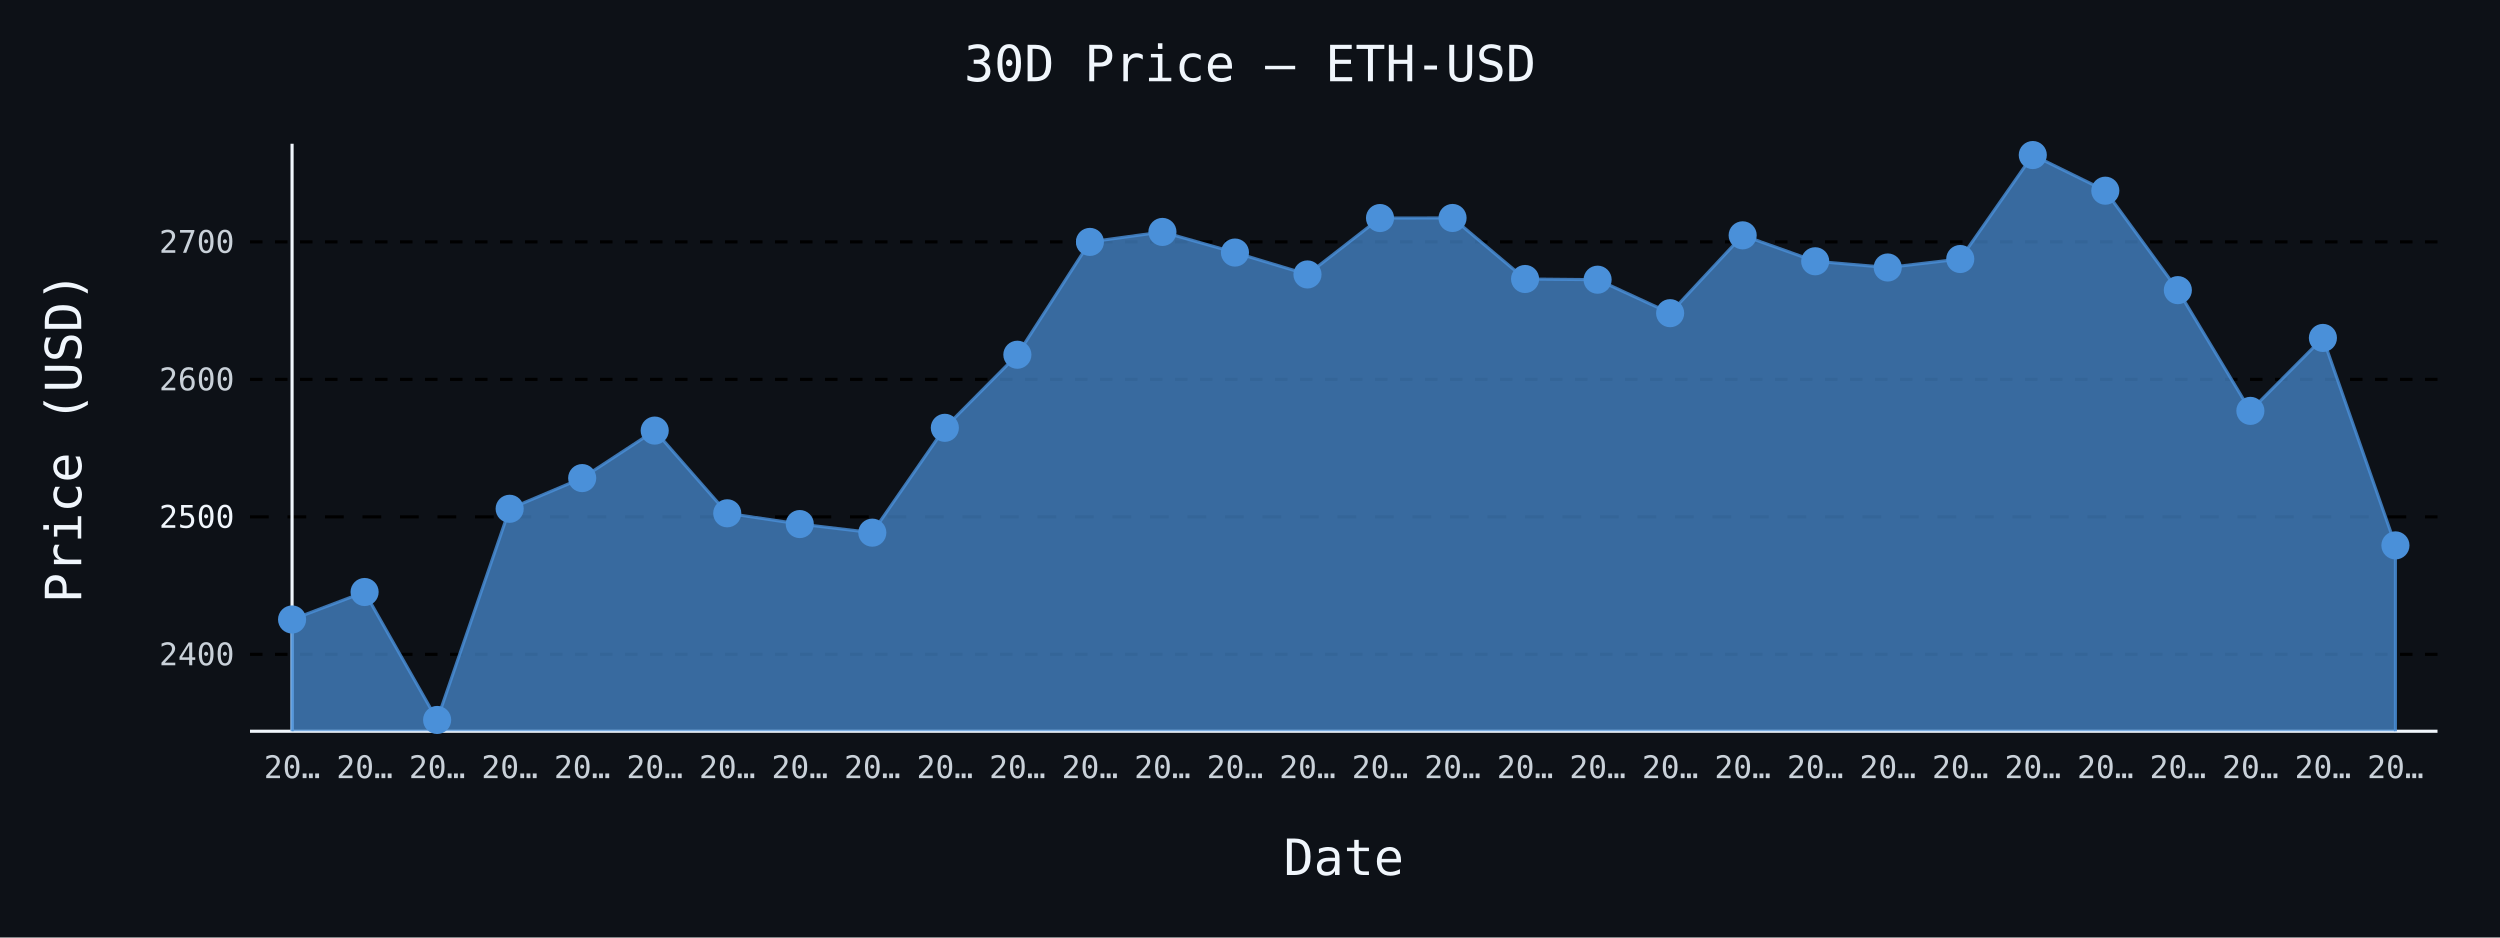
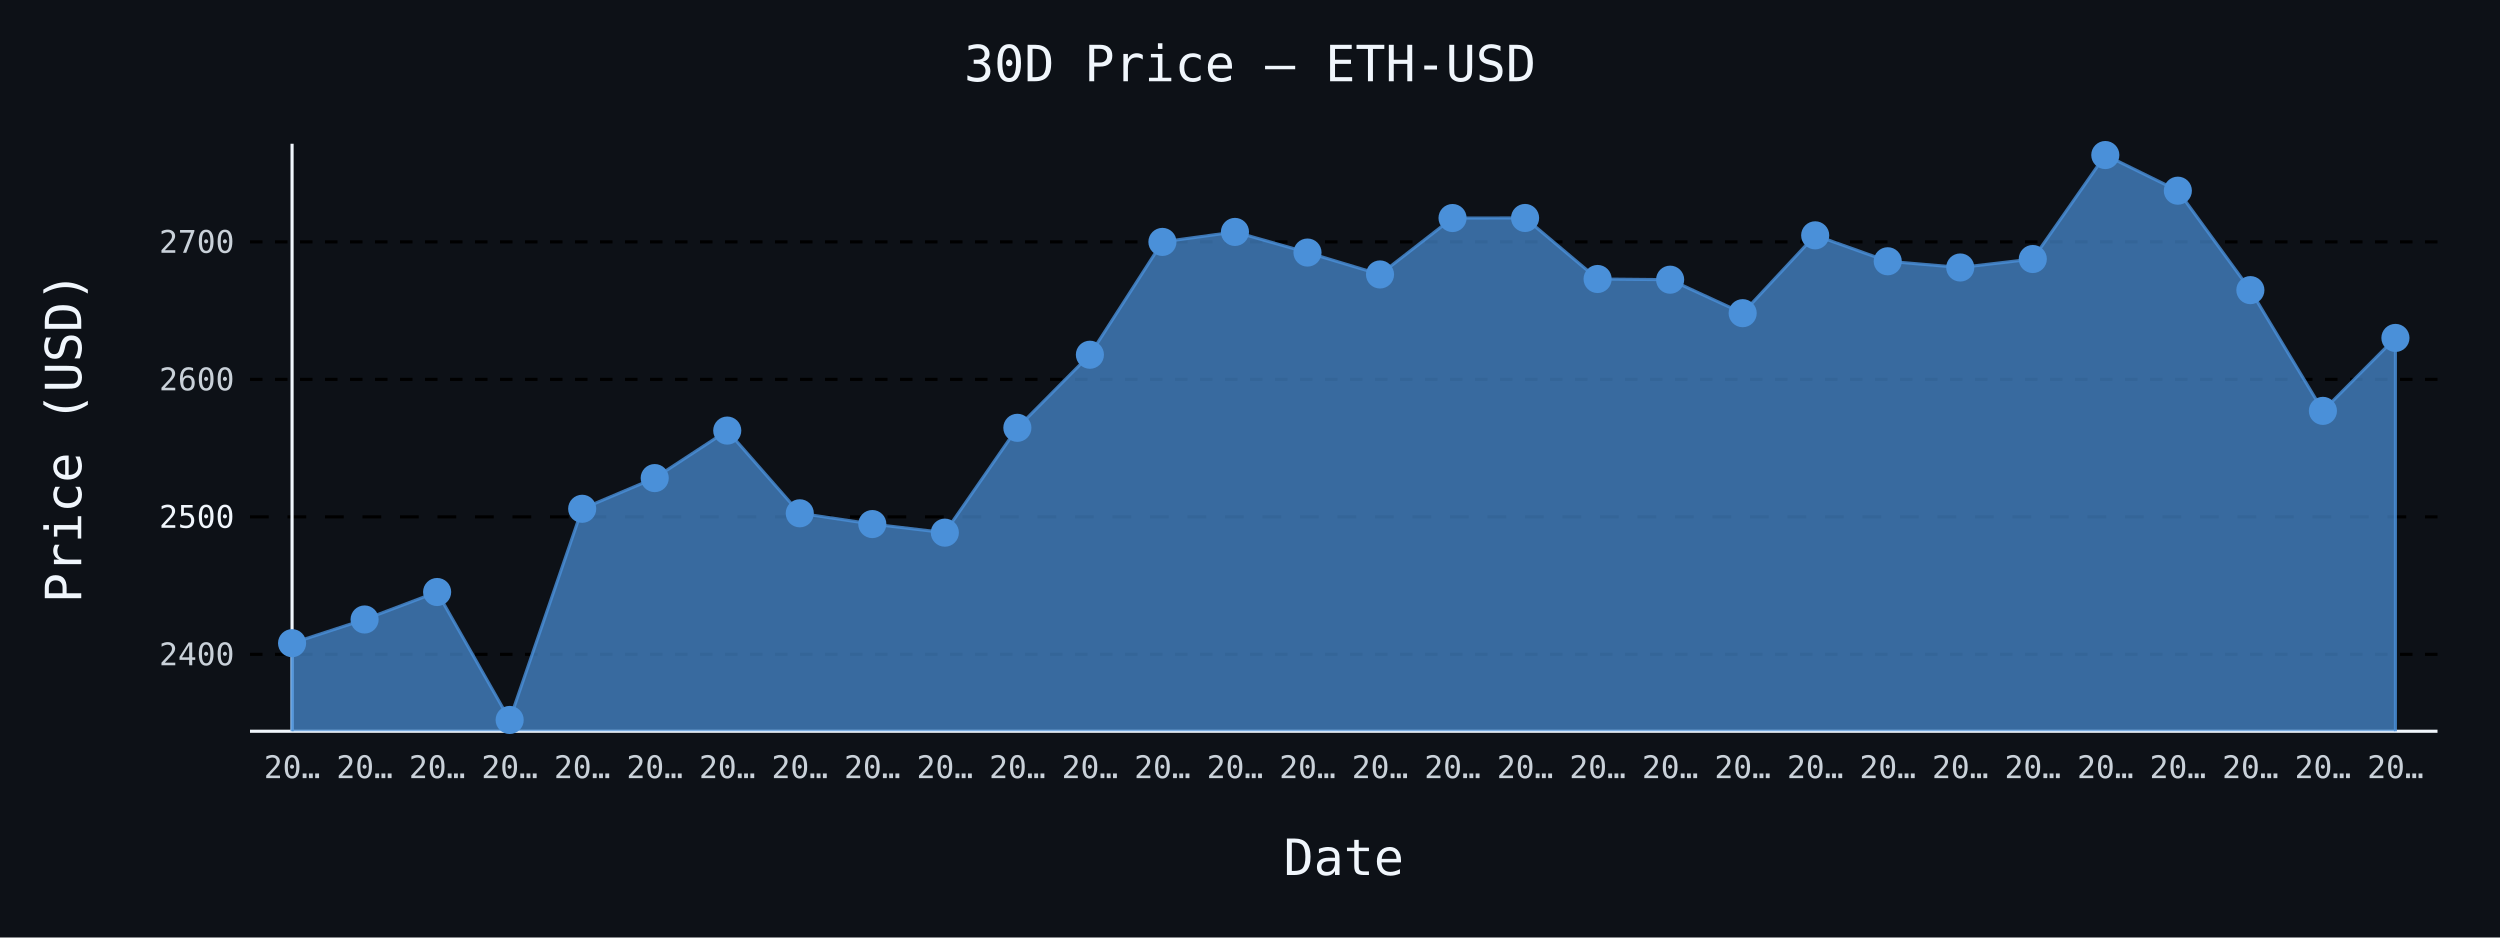
- <svg xmlns="http://www.w3.org/2000/svg" id="chart-c5928a17-db63-49bb-9825-9b3601df876f" class="pygal-chart" viewBox="0 0 800 300">
+ <svg xmlns="http://www.w3.org/2000/svg" id="chart-a71616cb-7002-4b19-ab69-4c73d9baccff" class="pygal-chart" viewBox="0 0 800 300">
  <defs>
-     <style type="text/css">#chart-c5928a17-db63-49bb-9825-9b3601df876f{-webkit-user-select:none;-webkit-font-smoothing:antialiased;font-family:monospace}#chart-c5928a17-db63-49bb-9825-9b3601df876f .title{font-family:monospace;font-size:16px}#chart-c5928a17-db63-49bb-9825-9b3601df876f .legends .legend text{font-family:monospace;font-size:14px}#chart-c5928a17-db63-49bb-9825-9b3601df876f .axis text{font-family:monospace;font-size:10px}#chart-c5928a17-db63-49bb-9825-9b3601df876f .axis text.major{font-family:monospace;font-size:10px}#chart-c5928a17-db63-49bb-9825-9b3601df876f .text-overlay text.value{font-family:monospace;font-size:16px}#chart-c5928a17-db63-49bb-9825-9b3601df876f .text-overlay text.label{font-family:monospace;font-size:10px}#chart-c5928a17-db63-49bb-9825-9b3601df876f .tooltip{font-family:monospace;font-size:14px}#chart-c5928a17-db63-49bb-9825-9b3601df876f text.no_data{font-family:monospace;font-size:64px}
- #chart-c5928a17-db63-49bb-9825-9b3601df876f{background-color:#0d1117}#chart-c5928a17-db63-49bb-9825-9b3601df876f path,#chart-c5928a17-db63-49bb-9825-9b3601df876f line,#chart-c5928a17-db63-49bb-9825-9b3601df876f rect,#chart-c5928a17-db63-49bb-9825-9b3601df876f circle{-webkit-transition:150ms;-moz-transition:150ms;transition:150ms}#chart-c5928a17-db63-49bb-9825-9b3601df876f .graph &gt; .background{fill:#0d1117}#chart-c5928a17-db63-49bb-9825-9b3601df876f .plot &gt; .background{fill:#0d1117}#chart-c5928a17-db63-49bb-9825-9b3601df876f .graph{fill:#c9d1d9}#chart-c5928a17-db63-49bb-9825-9b3601df876f text.no_data{fill:#f0f6fc}#chart-c5928a17-db63-49bb-9825-9b3601df876f .title{fill:#f0f6fc}#chart-c5928a17-db63-49bb-9825-9b3601df876f .legends .legend text{fill:#c9d1d9}#chart-c5928a17-db63-49bb-9825-9b3601df876f .legends .legend:hover text{fill:#f0f6fc}#chart-c5928a17-db63-49bb-9825-9b3601df876f .axis .line{stroke:#f0f6fc}#chart-c5928a17-db63-49bb-9825-9b3601df876f .axis .guide.line{stroke:#8b949e}#chart-c5928a17-db63-49bb-9825-9b3601df876f .axis .major.line{stroke:#c9d1d9}#chart-c5928a17-db63-49bb-9825-9b3601df876f .axis text.major{fill:#f0f6fc}#chart-c5928a17-db63-49bb-9825-9b3601df876f .axis.y .guides:hover .guide.line,#chart-c5928a17-db63-49bb-9825-9b3601df876f .line-graph .axis.x .guides:hover .guide.line,#chart-c5928a17-db63-49bb-9825-9b3601df876f .stackedline-graph .axis.x .guides:hover .guide.line,#chart-c5928a17-db63-49bb-9825-9b3601df876f .xy-graph .axis.x .guides:hover .guide.line{stroke:#f0f6fc}#chart-c5928a17-db63-49bb-9825-9b3601df876f .axis .guides:hover text{fill:#f0f6fc}#chart-c5928a17-db63-49bb-9825-9b3601df876f .reactive{fill-opacity:.7;stroke-opacity:.8;stroke-width:1}#chart-c5928a17-db63-49bb-9825-9b3601df876f .ci{stroke:#c9d1d9}#chart-c5928a17-db63-49bb-9825-9b3601df876f .reactive.active,#chart-c5928a17-db63-49bb-9825-9b3601df876f .active .reactive{fill-opacity:.8;stroke-opacity:.9;stroke-width:4}#chart-c5928a17-db63-49bb-9825-9b3601df876f .ci .reactive.active{stroke-width:1.5}#chart-c5928a17-db63-49bb-9825-9b3601df876f .series text{fill:#f0f6fc}#chart-c5928a17-db63-49bb-9825-9b3601df876f .tooltip rect{fill:#0d1117;stroke:#f0f6fc;-webkit-transition:opacity 150ms;-moz-transition:opacity 150ms;transition:opacity 150ms}#chart-c5928a17-db63-49bb-9825-9b3601df876f .tooltip .label{fill:#c9d1d9}#chart-c5928a17-db63-49bb-9825-9b3601df876f .tooltip .label{fill:#c9d1d9}#chart-c5928a17-db63-49bb-9825-9b3601df876f .tooltip .legend{font-size:.8em;fill:#8b949e}#chart-c5928a17-db63-49bb-9825-9b3601df876f .tooltip .x_label{font-size:.6em;fill:#f0f6fc}#chart-c5928a17-db63-49bb-9825-9b3601df876f .tooltip .xlink{font-size:.5em;text-decoration:underline}#chart-c5928a17-db63-49bb-9825-9b3601df876f .tooltip .value{font-size:1.5em}#chart-c5928a17-db63-49bb-9825-9b3601df876f .bound{font-size:.5em}#chart-c5928a17-db63-49bb-9825-9b3601df876f .max-value{font-size:.75em;fill:#8b949e}#chart-c5928a17-db63-49bb-9825-9b3601df876f .map-element{fill:#0d1117;stroke:#8b949e !important}#chart-c5928a17-db63-49bb-9825-9b3601df876f .map-element .reactive{fill-opacity:inherit;stroke-opacity:inherit}#chart-c5928a17-db63-49bb-9825-9b3601df876f .color-0,#chart-c5928a17-db63-49bb-9825-9b3601df876f .color-0 a:visited{stroke:#4a90d9;fill:#4a90d9}#chart-c5928a17-db63-49bb-9825-9b3601df876f .text-overlay .color-0 text{fill:black}
- #chart-c5928a17-db63-49bb-9825-9b3601df876f text.no_data{text-anchor:middle}#chart-c5928a17-db63-49bb-9825-9b3601df876f .guide.line{fill:none}#chart-c5928a17-db63-49bb-9825-9b3601df876f .centered{text-anchor:middle}#chart-c5928a17-db63-49bb-9825-9b3601df876f .title{text-anchor:middle}#chart-c5928a17-db63-49bb-9825-9b3601df876f .legends .legend text{fill-opacity:1}#chart-c5928a17-db63-49bb-9825-9b3601df876f .axis.x text{text-anchor:middle}#chart-c5928a17-db63-49bb-9825-9b3601df876f .axis.x:not(.web) text[transform]{text-anchor:start}#chart-c5928a17-db63-49bb-9825-9b3601df876f .axis.x:not(.web) text[transform].backwards{text-anchor:end}#chart-c5928a17-db63-49bb-9825-9b3601df876f .axis.y text{text-anchor:end}#chart-c5928a17-db63-49bb-9825-9b3601df876f .axis.y text[transform].backwards{text-anchor:start}#chart-c5928a17-db63-49bb-9825-9b3601df876f .axis.y2 text{text-anchor:start}#chart-c5928a17-db63-49bb-9825-9b3601df876f .axis.y2 text[transform].backwards{text-anchor:end}#chart-c5928a17-db63-49bb-9825-9b3601df876f .axis .guide.line{stroke-dasharray:4,4;stroke:black}#chart-c5928a17-db63-49bb-9825-9b3601df876f .axis .major.guide.line{stroke-dasharray:6,6;stroke:black}#chart-c5928a17-db63-49bb-9825-9b3601df876f .horizontal .axis.y .guide.line,#chart-c5928a17-db63-49bb-9825-9b3601df876f .horizontal .axis.y2 .guide.line,#chart-c5928a17-db63-49bb-9825-9b3601df876f .vertical .axis.x .guide.line{opacity:0}#chart-c5928a17-db63-49bb-9825-9b3601df876f .horizontal .axis.always_show .guide.line,#chart-c5928a17-db63-49bb-9825-9b3601df876f .vertical .axis.always_show .guide.line{opacity:1 !important}#chart-c5928a17-db63-49bb-9825-9b3601df876f .axis.y .guides:hover .guide.line,#chart-c5928a17-db63-49bb-9825-9b3601df876f .axis.y2 .guides:hover .guide.line,#chart-c5928a17-db63-49bb-9825-9b3601df876f .axis.x .guides:hover .guide.line{opacity:1}#chart-c5928a17-db63-49bb-9825-9b3601df876f .axis .guides:hover text{opacity:1}#chart-c5928a17-db63-49bb-9825-9b3601df876f .nofill{fill:none}#chart-c5928a17-db63-49bb-9825-9b3601df876f .subtle-fill{fill-opacity:.2}#chart-c5928a17-db63-49bb-9825-9b3601df876f .dot{stroke-width:1px;fill-opacity:1;stroke-opacity:1}#chart-c5928a17-db63-49bb-9825-9b3601df876f .dot.active{stroke-width:5px}#chart-c5928a17-db63-49bb-9825-9b3601df876f .dot.negative{fill:transparent}#chart-c5928a17-db63-49bb-9825-9b3601df876f text,#chart-c5928a17-db63-49bb-9825-9b3601df876f tspan{stroke:none !important}#chart-c5928a17-db63-49bb-9825-9b3601df876f .series text.active{opacity:1}#chart-c5928a17-db63-49bb-9825-9b3601df876f .tooltip rect{fill-opacity:.95;stroke-width:.5}#chart-c5928a17-db63-49bb-9825-9b3601df876f .tooltip text{fill-opacity:1}#chart-c5928a17-db63-49bb-9825-9b3601df876f .showable{visibility:hidden}#chart-c5928a17-db63-49bb-9825-9b3601df876f .showable.shown{visibility:visible}#chart-c5928a17-db63-49bb-9825-9b3601df876f .gauge-background{fill:rgba(229,229,229,1);stroke:none}#chart-c5928a17-db63-49bb-9825-9b3601df876f .bg-lines{stroke:#0d1117;stroke-width:2px}</style>
+     <style type="text/css">#chart-a71616cb-7002-4b19-ab69-4c73d9baccff{-webkit-user-select:none;-webkit-font-smoothing:antialiased;font-family:monospace}#chart-a71616cb-7002-4b19-ab69-4c73d9baccff .title{font-family:monospace;font-size:16px}#chart-a71616cb-7002-4b19-ab69-4c73d9baccff .legends .legend text{font-family:monospace;font-size:14px}#chart-a71616cb-7002-4b19-ab69-4c73d9baccff .axis text{font-family:monospace;font-size:10px}#chart-a71616cb-7002-4b19-ab69-4c73d9baccff .axis text.major{font-family:monospace;font-size:10px}#chart-a71616cb-7002-4b19-ab69-4c73d9baccff .text-overlay text.value{font-family:monospace;font-size:16px}#chart-a71616cb-7002-4b19-ab69-4c73d9baccff .text-overlay text.label{font-family:monospace;font-size:10px}#chart-a71616cb-7002-4b19-ab69-4c73d9baccff .tooltip{font-family:monospace;font-size:14px}#chart-a71616cb-7002-4b19-ab69-4c73d9baccff text.no_data{font-family:monospace;font-size:64px}
+ #chart-a71616cb-7002-4b19-ab69-4c73d9baccff{background-color:#0d1117}#chart-a71616cb-7002-4b19-ab69-4c73d9baccff path,#chart-a71616cb-7002-4b19-ab69-4c73d9baccff line,#chart-a71616cb-7002-4b19-ab69-4c73d9baccff rect,#chart-a71616cb-7002-4b19-ab69-4c73d9baccff circle{-webkit-transition:150ms;-moz-transition:150ms;transition:150ms}#chart-a71616cb-7002-4b19-ab69-4c73d9baccff .graph &gt; .background{fill:#0d1117}#chart-a71616cb-7002-4b19-ab69-4c73d9baccff .plot &gt; .background{fill:#0d1117}#chart-a71616cb-7002-4b19-ab69-4c73d9baccff .graph{fill:#c9d1d9}#chart-a71616cb-7002-4b19-ab69-4c73d9baccff text.no_data{fill:#f0f6fc}#chart-a71616cb-7002-4b19-ab69-4c73d9baccff .title{fill:#f0f6fc}#chart-a71616cb-7002-4b19-ab69-4c73d9baccff .legends .legend text{fill:#c9d1d9}#chart-a71616cb-7002-4b19-ab69-4c73d9baccff .legends .legend:hover text{fill:#f0f6fc}#chart-a71616cb-7002-4b19-ab69-4c73d9baccff .axis .line{stroke:#f0f6fc}#chart-a71616cb-7002-4b19-ab69-4c73d9baccff .axis .guide.line{stroke:#8b949e}#chart-a71616cb-7002-4b19-ab69-4c73d9baccff .axis .major.line{stroke:#c9d1d9}#chart-a71616cb-7002-4b19-ab69-4c73d9baccff .axis text.major{fill:#f0f6fc}#chart-a71616cb-7002-4b19-ab69-4c73d9baccff .axis.y .guides:hover .guide.line,#chart-a71616cb-7002-4b19-ab69-4c73d9baccff .line-graph .axis.x .guides:hover .guide.line,#chart-a71616cb-7002-4b19-ab69-4c73d9baccff .stackedline-graph .axis.x .guides:hover .guide.line,#chart-a71616cb-7002-4b19-ab69-4c73d9baccff .xy-graph .axis.x .guides:hover .guide.line{stroke:#f0f6fc}#chart-a71616cb-7002-4b19-ab69-4c73d9baccff .axis .guides:hover text{fill:#f0f6fc}#chart-a71616cb-7002-4b19-ab69-4c73d9baccff .reactive{fill-opacity:.7;stroke-opacity:.8;stroke-width:1}#chart-a71616cb-7002-4b19-ab69-4c73d9baccff .ci{stroke:#c9d1d9}#chart-a71616cb-7002-4b19-ab69-4c73d9baccff .reactive.active,#chart-a71616cb-7002-4b19-ab69-4c73d9baccff .active .reactive{fill-opacity:.8;stroke-opacity:.9;stroke-width:4}#chart-a71616cb-7002-4b19-ab69-4c73d9baccff .ci .reactive.active{stroke-width:1.5}#chart-a71616cb-7002-4b19-ab69-4c73d9baccff .series text{fill:#f0f6fc}#chart-a71616cb-7002-4b19-ab69-4c73d9baccff .tooltip rect{fill:#0d1117;stroke:#f0f6fc;-webkit-transition:opacity 150ms;-moz-transition:opacity 150ms;transition:opacity 150ms}#chart-a71616cb-7002-4b19-ab69-4c73d9baccff .tooltip .label{fill:#c9d1d9}#chart-a71616cb-7002-4b19-ab69-4c73d9baccff .tooltip .label{fill:#c9d1d9}#chart-a71616cb-7002-4b19-ab69-4c73d9baccff .tooltip .legend{font-size:.8em;fill:#8b949e}#chart-a71616cb-7002-4b19-ab69-4c73d9baccff .tooltip .x_label{font-size:.6em;fill:#f0f6fc}#chart-a71616cb-7002-4b19-ab69-4c73d9baccff .tooltip .xlink{font-size:.5em;text-decoration:underline}#chart-a71616cb-7002-4b19-ab69-4c73d9baccff .tooltip .value{font-size:1.5em}#chart-a71616cb-7002-4b19-ab69-4c73d9baccff .bound{font-size:.5em}#chart-a71616cb-7002-4b19-ab69-4c73d9baccff .max-value{font-size:.75em;fill:#8b949e}#chart-a71616cb-7002-4b19-ab69-4c73d9baccff .map-element{fill:#0d1117;stroke:#8b949e !important}#chart-a71616cb-7002-4b19-ab69-4c73d9baccff .map-element .reactive{fill-opacity:inherit;stroke-opacity:inherit}#chart-a71616cb-7002-4b19-ab69-4c73d9baccff .color-0,#chart-a71616cb-7002-4b19-ab69-4c73d9baccff .color-0 a:visited{stroke:#4a90d9;fill:#4a90d9}#chart-a71616cb-7002-4b19-ab69-4c73d9baccff .text-overlay .color-0 text{fill:black}
+ #chart-a71616cb-7002-4b19-ab69-4c73d9baccff text.no_data{text-anchor:middle}#chart-a71616cb-7002-4b19-ab69-4c73d9baccff .guide.line{fill:none}#chart-a71616cb-7002-4b19-ab69-4c73d9baccff .centered{text-anchor:middle}#chart-a71616cb-7002-4b19-ab69-4c73d9baccff .title{text-anchor:middle}#chart-a71616cb-7002-4b19-ab69-4c73d9baccff .legends .legend text{fill-opacity:1}#chart-a71616cb-7002-4b19-ab69-4c73d9baccff .axis.x text{text-anchor:middle}#chart-a71616cb-7002-4b19-ab69-4c73d9baccff .axis.x:not(.web) text[transform]{text-anchor:start}#chart-a71616cb-7002-4b19-ab69-4c73d9baccff .axis.x:not(.web) text[transform].backwards{text-anchor:end}#chart-a71616cb-7002-4b19-ab69-4c73d9baccff .axis.y text{text-anchor:end}#chart-a71616cb-7002-4b19-ab69-4c73d9baccff .axis.y text[transform].backwards{text-anchor:start}#chart-a71616cb-7002-4b19-ab69-4c73d9baccff .axis.y2 text{text-anchor:start}#chart-a71616cb-7002-4b19-ab69-4c73d9baccff .axis.y2 text[transform].backwards{text-anchor:end}#chart-a71616cb-7002-4b19-ab69-4c73d9baccff .axis .guide.line{stroke-dasharray:4,4;stroke:black}#chart-a71616cb-7002-4b19-ab69-4c73d9baccff .axis .major.guide.line{stroke-dasharray:6,6;stroke:black}#chart-a71616cb-7002-4b19-ab69-4c73d9baccff .horizontal .axis.y .guide.line,#chart-a71616cb-7002-4b19-ab69-4c73d9baccff .horizontal .axis.y2 .guide.line,#chart-a71616cb-7002-4b19-ab69-4c73d9baccff .vertical .axis.x .guide.line{opacity:0}#chart-a71616cb-7002-4b19-ab69-4c73d9baccff .horizontal .axis.always_show .guide.line,#chart-a71616cb-7002-4b19-ab69-4c73d9baccff .vertical .axis.always_show .guide.line{opacity:1 !important}#chart-a71616cb-7002-4b19-ab69-4c73d9baccff .axis.y .guides:hover .guide.line,#chart-a71616cb-7002-4b19-ab69-4c73d9baccff .axis.y2 .guides:hover .guide.line,#chart-a71616cb-7002-4b19-ab69-4c73d9baccff .axis.x .guides:hover .guide.line{opacity:1}#chart-a71616cb-7002-4b19-ab69-4c73d9baccff .axis .guides:hover text{opacity:1}#chart-a71616cb-7002-4b19-ab69-4c73d9baccff .nofill{fill:none}#chart-a71616cb-7002-4b19-ab69-4c73d9baccff .subtle-fill{fill-opacity:.2}#chart-a71616cb-7002-4b19-ab69-4c73d9baccff .dot{stroke-width:1px;fill-opacity:1;stroke-opacity:1}#chart-a71616cb-7002-4b19-ab69-4c73d9baccff .dot.active{stroke-width:5px}#chart-a71616cb-7002-4b19-ab69-4c73d9baccff .dot.negative{fill:transparent}#chart-a71616cb-7002-4b19-ab69-4c73d9baccff text,#chart-a71616cb-7002-4b19-ab69-4c73d9baccff tspan{stroke:none !important}#chart-a71616cb-7002-4b19-ab69-4c73d9baccff .series text.active{opacity:1}#chart-a71616cb-7002-4b19-ab69-4c73d9baccff .tooltip rect{fill-opacity:.95;stroke-width:.5}#chart-a71616cb-7002-4b19-ab69-4c73d9baccff .tooltip text{fill-opacity:1}#chart-a71616cb-7002-4b19-ab69-4c73d9baccff .showable{visibility:hidden}#chart-a71616cb-7002-4b19-ab69-4c73d9baccff .showable.shown{visibility:visible}#chart-a71616cb-7002-4b19-ab69-4c73d9baccff .gauge-background{fill:rgba(229,229,229,1);stroke:none}#chart-a71616cb-7002-4b19-ab69-4c73d9baccff .bg-lines{stroke:#0d1117;stroke-width:2px}</style>
  </defs>
  <g class="graph line-graph vertical">
    <rect x="0" y="0" width="800" height="300" class="background" />
    <g transform="translate(80, 46)" class="plot">
      <rect x="0" y="0" width="700.0" height="188" class="background" />
      <g class="axis y always_show">
        <path d="M0 188 h700" class="line" />
        <g class="guides">
          <path d="M0 163.39 h700" class="guide line" />
          <text x="-5" y="166.89" class="">2400</text>
        </g>
        <g class="guides">
          <path d="M0 119.394 h700" class="major guide line" />
          <text x="-5" y="122.894" class="major">2500</text>
        </g>
        <g class="guides">
          <path d="M0 75.399 h700" class="guide line" />
          <text x="-5" y="78.899" class="">2600</text>
        </g>
        <g class="guides">
          <path d="M0 31.403 h700" class="guide line" />
          <text x="-5" y="34.903" class="">2700</text>
        </g>
      </g>
      <g class="axis x">
        <g class="guides">
          <path d="M13.462 0 v188" class="line" />
          <text x="13.462" y="203.0" class="">20…</text>
        </g>
        <g class="guides">
          <path d="M36.671 0 v188" class="guide line" />
          <text x="36.671" y="203.0" class="">20…</text>
        </g>
        <g class="guides">
          <path d="M59.881 0 v188" class="guide line" />
          <text x="59.881" y="203.0" class="">20…</text>
        </g>
        <g class="guides">
          <path d="M83.09 0 v188" class="guide line" />
          <text x="83.09" y="203.0" class="">20…</text>
        </g>
        <g class="guides">
          <path d="M106.3 0 v188" class="guide line" />
          <text x="106.3" y="203.0" class="">20…</text>
        </g>
        <g class="guides">
          <path d="M129.509 0 v188" class="guide line" />
          <text x="129.509" y="203.0" class="">20…</text>
        </g>
        <g class="guides">
          <path d="M152.719 0 v188" class="guide line" />
          <text x="152.719" y="203.0" class="">20…</text>
        </g>
        <g class="guides">
          <path d="M175.928 0 v188" class="guide line" />
          <text x="175.928" y="203.0" class="">20…</text>
        </g>
        <g class="guides">
          <path d="M199.138 0 v188" class="guide line" />
          <text x="199.138" y="203.0" class="">20…</text>
        </g>
        <g class="guides">
          <path d="M222.347 0 v188" class="guide line" />
          <text x="222.347" y="203.0" class="">20…</text>
        </g>
        <g class="guides">
          <path d="M245.557 0 v188" class="guide line" />
          <text x="245.557" y="203.0" class="">20…</text>
        </g>
        <g class="guides">
          <path d="M268.767 0 v188" class="guide line" />
          <text x="268.767" y="203.0" class="">20…</text>
        </g>
        <g class="guides">
          <path d="M291.976 0 v188" class="guide line" />
          <text x="291.976" y="203.0" class="">20…</text>
        </g>
        <g class="guides">
          <path d="M315.186 0 v188" class="guide line" />
          <text x="315.186" y="203.0" class="">20…</text>
        </g>
        <g class="guides">
          <path d="M338.395 0 v188" class="guide line" />
          <text x="338.395" y="203.0" class="">20…</text>
        </g>
        <g class="guides">
          <path d="M361.605 0 v188" class="guide line" />
          <text x="361.605" y="203.0" class="">20…</text>
        </g>
        <g class="guides">
          <path d="M384.814 0 v188" class="guide line" />
          <text x="384.814" y="203.0" class="">20…</text>
        </g>
        <g class="guides">
          <path d="M408.024 0 v188" class="guide line" />
          <text x="408.024" y="203.0" class="">20…</text>
        </g>
        <g class="guides">
          <path d="M431.233 0 v188" class="guide line" />
          <text x="431.233" y="203.0" class="">20…</text>
        </g>
        <g class="guides">
          <path d="M454.443 0 v188" class="guide line" />
          <text x="454.443" y="203.0" class="">20…</text>
        </g>
        <g class="guides">
          <path d="M477.653 0 v188" class="guide line" />
          <text x="477.653" y="203.0" class="">20…</text>
        </g>
        <g class="guides">
          <path d="M500.862 0 v188" class="guide line" />
          <text x="500.862" y="203.0" class="">20…</text>
        </g>
        <g class="guides">
          <path d="M524.072 0 v188" class="guide line" />
          <text x="524.072" y="203.0" class="">20…</text>
        </g>
        <g class="guides">
          <path d="M547.281 0 v188" class="guide line" />
          <text x="547.281" y="203.0" class="">20…</text>
        </g>
        <g class="guides">
          <path d="M570.491 0 v188" class="guide line" />
          <text x="570.491" y="203.0" class="">20…</text>
        </g>
        <g class="guides">
          <path d="M593.7 0 v188" class="guide line" />
          <text x="593.7" y="203.0" class="">20…</text>
        </g>
        <g class="guides">
          <path d="M616.91 0 v188" class="guide line" />
          <text x="616.91" y="203.0" class="">20…</text>
        </g>
        <g class="guides">
          <path d="M640.119 0 v188" class="guide line" />
          <text x="640.119" y="203.0" class="">20…</text>
        </g>
        <g class="guides">
          <path d="M663.329 0 v188" class="guide line" />
          <text x="663.329" y="203.0" class="">20…</text>
        </g>
        <g class="guides">
          <path d="M686.538 0 v188" class="guide line" />
          <text x="686.538" y="203.0" class="">20…</text>
        </g>
      </g>
      <g class="series serie-0 color-0">
-         <path d="M13.462 188 L13.462 152.237 36.671 143.442 59.881 184.385 83.09 116.812 106.3 106.988 129.509 91.787 152.719 118.255 175.928 121.7 199.138 124.449 222.347 90.903 245.557 67.515 268.767 31.412 291.976 28.218 315.186 34.817 338.395 41.826 361.605 23.77 384.814 23.752 408.024 43.277 431.233 43.502 454.443 54.215 477.653 29.309 500.862 37.606 524.072 39.599 547.281 36.885 570.491 3.615 593.7 15.023 616.91 46.841 640.119 85.482 663.329 62.138 686.538 128.528 686.538 188" class="line reactive" />
+         <path d="M13.462 188 L13.462 159.817 36.671 152.237 59.881 143.442 83.09 184.385 106.3 116.812 129.509 106.988 152.719 91.787 175.928 118.255 199.138 121.7 222.347 124.449 245.557 90.903 268.767 67.515 291.976 31.412 315.186 28.218 338.395 34.817 361.605 41.826 384.814 23.77 408.024 23.752 431.233 43.277 454.443 43.502 477.653 54.215 500.862 29.309 524.072 37.606 547.281 39.599 570.491 36.885 593.7 3.615 616.91 15.023 640.119 46.841 663.329 85.482 686.538 62.138 686.538 188" class="line reactive" />
      </g>
    </g>
    <g class="titles">
      <text x="400.0" y="26" class="title plot_title">30D Price — ETH-USD</text>
      <text x="430.0" y="280" class="title">Date</text>
      <text x="0" y="166.0" class="title" transform="rotate(-90 0 140)">Price (USD)</text>
    </g>
    <g transform="translate(80, 46)" class="plot overlay">
      <g class="series serie-0 color-0">
        <g class="dots">
-           <circle cx="13.462" cy="152.237" r="4" class="dot reactive tooltip-trigger" />
-         </g>
-         <g class="dots">
-           <circle cx="36.671" cy="143.442" r="4" class="dot reactive tooltip-trigger" />
-         </g>
-         <g class="dots">
-           <circle cx="59.881" cy="184.385" r="4" class="dot reactive tooltip-trigger" />
-         </g>
-         <g class="dots">
-           <circle cx="83.09" cy="116.812" r="4" class="dot reactive tooltip-trigger" />
-         </g>
-         <g class="dots">
-           <circle cx="106.3" cy="106.988" r="4" class="dot reactive tooltip-trigger" />
-         </g>
-         <g class="dots">
-           <circle cx="129.509" cy="91.787" r="4" class="dot reactive tooltip-trigger" />
-         </g>
-         <g class="dots">
-           <circle cx="152.719" cy="118.255" r="4" class="dot reactive tooltip-trigger" />
-         </g>
-         <g class="dots">
-           <circle cx="175.928" cy="121.7" r="4" class="dot reactive tooltip-trigger" />
-         </g>
-         <g class="dots">
-           <circle cx="199.138" cy="124.449" r="4" class="dot reactive tooltip-trigger" />
-         </g>
-         <g class="dots">
-           <circle cx="222.347" cy="90.903" r="4" class="dot reactive tooltip-trigger" />
-         </g>
-         <g class="dots">
-           <circle cx="245.557" cy="67.515" r="4" class="dot reactive tooltip-trigger" />
-         </g>
-         <g class="dots">
-           <circle cx="268.767" cy="31.412" r="4" class="dot reactive tooltip-trigger" />
-         </g>
-         <g class="dots">
-           <circle cx="291.976" cy="28.218" r="4" class="dot reactive tooltip-trigger" />
-         </g>
-         <g class="dots">
-           <circle cx="315.186" cy="34.817" r="4" class="dot reactive tooltip-trigger" />
-         </g>
-         <g class="dots">
-           <circle cx="338.395" cy="41.826" r="4" class="dot reactive tooltip-trigger" />
-         </g>
-         <g class="dots">
-           <circle cx="361.605" cy="23.77" r="4" class="dot reactive tooltip-trigger" />
-         </g>
-         <g class="dots">
-           <circle cx="384.814" cy="23.752" r="4" class="dot reactive tooltip-trigger" />
-         </g>
-         <g class="dots">
-           <circle cx="408.024" cy="43.277" r="4" class="dot reactive tooltip-trigger" />
-         </g>
-         <g class="dots">
-           <circle cx="431.233" cy="43.502" r="4" class="dot reactive tooltip-trigger" />
-         </g>
-         <g class="dots">
-           <circle cx="454.443" cy="54.215" r="4" class="dot reactive tooltip-trigger" />
-         </g>
-         <g class="dots">
-           <circle cx="477.653" cy="29.309" r="4" class="dot reactive tooltip-trigger" />
-         </g>
-         <g class="dots">
-           <circle cx="500.862" cy="37.606" r="4" class="dot reactive tooltip-trigger" />
-         </g>
-         <g class="dots">
-           <circle cx="524.072" cy="39.599" r="4" class="dot reactive tooltip-trigger" />
-         </g>
-         <g class="dots">
-           <circle cx="547.281" cy="36.885" r="4" class="dot reactive tooltip-trigger" />
-         </g>
-         <g class="dots">
-           <circle cx="570.491" cy="3.615" r="4" class="dot reactive tooltip-trigger" />
-         </g>
-         <g class="dots">
-           <circle cx="593.7" cy="15.023" r="4" class="dot reactive tooltip-trigger" />
-         </g>
-         <g class="dots">
-           <circle cx="616.91" cy="46.841" r="4" class="dot reactive tooltip-trigger" />
-         </g>
-         <g class="dots">
-           <circle cx="640.119" cy="85.482" r="4" class="dot reactive tooltip-trigger" />
-         </g>
-         <g class="dots">
-           <circle cx="663.329" cy="62.138" r="4" class="dot reactive tooltip-trigger" />
-         </g>
-         <g class="dots">
-           <circle cx="686.538" cy="128.528" r="4" class="dot reactive tooltip-trigger" />
+           <circle cx="13.462" cy="159.817" r="4" class="dot reactive tooltip-trigger" />
+         </g>
+         <g class="dots">
+           <circle cx="36.671" cy="152.237" r="4" class="dot reactive tooltip-trigger" />
+         </g>
+         <g class="dots">
+           <circle cx="59.881" cy="143.442" r="4" class="dot reactive tooltip-trigger" />
+         </g>
+         <g class="dots">
+           <circle cx="83.09" cy="184.385" r="4" class="dot reactive tooltip-trigger" />
+         </g>
+         <g class="dots">
+           <circle cx="106.3" cy="116.812" r="4" class="dot reactive tooltip-trigger" />
+         </g>
+         <g class="dots">
+           <circle cx="129.509" cy="106.988" r="4" class="dot reactive tooltip-trigger" />
+         </g>
+         <g class="dots">
+           <circle cx="152.719" cy="91.787" r="4" class="dot reactive tooltip-trigger" />
+         </g>
+         <g class="dots">
+           <circle cx="175.928" cy="118.255" r="4" class="dot reactive tooltip-trigger" />
+         </g>
+         <g class="dots">
+           <circle cx="199.138" cy="121.7" r="4" class="dot reactive tooltip-trigger" />
+         </g>
+         <g class="dots">
+           <circle cx="222.347" cy="124.449" r="4" class="dot reactive tooltip-trigger" />
+         </g>
+         <g class="dots">
+           <circle cx="245.557" cy="90.903" r="4" class="dot reactive tooltip-trigger" />
+         </g>
+         <g class="dots">
+           <circle cx="268.767" cy="67.515" r="4" class="dot reactive tooltip-trigger" />
+         </g>
+         <g class="dots">
+           <circle cx="291.976" cy="31.412" r="4" class="dot reactive tooltip-trigger" />
+         </g>
+         <g class="dots">
+           <circle cx="315.186" cy="28.218" r="4" class="dot reactive tooltip-trigger" />
+         </g>
+         <g class="dots">
+           <circle cx="338.395" cy="34.817" r="4" class="dot reactive tooltip-trigger" />
+         </g>
+         <g class="dots">
+           <circle cx="361.605" cy="41.826" r="4" class="dot reactive tooltip-trigger" />
+         </g>
+         <g class="dots">
+           <circle cx="384.814" cy="23.77" r="4" class="dot reactive tooltip-trigger" />
+         </g>
+         <g class="dots">
+           <circle cx="408.024" cy="23.752" r="4" class="dot reactive tooltip-trigger" />
+         </g>
+         <g class="dots">
+           <circle cx="431.233" cy="43.277" r="4" class="dot reactive tooltip-trigger" />
+         </g>
+         <g class="dots">
+           <circle cx="454.443" cy="43.502" r="4" class="dot reactive tooltip-trigger" />
+         </g>
+         <g class="dots">
+           <circle cx="477.653" cy="54.215" r="4" class="dot reactive tooltip-trigger" />
+         </g>
+         <g class="dots">
+           <circle cx="500.862" cy="29.309" r="4" class="dot reactive tooltip-trigger" />
+         </g>
+         <g class="dots">
+           <circle cx="524.072" cy="37.606" r="4" class="dot reactive tooltip-trigger" />
+         </g>
+         <g class="dots">
+           <circle cx="547.281" cy="39.599" r="4" class="dot reactive tooltip-trigger" />
+         </g>
+         <g class="dots">
+           <circle cx="570.491" cy="36.885" r="4" class="dot reactive tooltip-trigger" />
+         </g>
+         <g class="dots">
+           <circle cx="593.7" cy="3.615" r="4" class="dot reactive tooltip-trigger" />
+         </g>
+         <g class="dots">
+           <circle cx="616.91" cy="15.023" r="4" class="dot reactive tooltip-trigger" />
+         </g>
+         <g class="dots">
+           <circle cx="640.119" cy="46.841" r="4" class="dot reactive tooltip-trigger" />
+         </g>
+         <g class="dots">
+           <circle cx="663.329" cy="85.482" r="4" class="dot reactive tooltip-trigger" />
+         </g>
+         <g class="dots">
+           <circle cx="686.538" cy="62.138" r="4" class="dot reactive tooltip-trigger" />
        </g>
      </g>
    </g>
    <g transform="translate(80, 46)" class="plot text-overlay">
      <g class="series serie-0 color-0" />
    </g>
    <g transform="translate(80, 46)" class="plot tooltip-overlay">
      <g transform="translate(0 0)" style="opacity: 0" class="tooltip">
        <rect rx="0" ry="0" width="0" height="0" class="tooltip-box" />
        <g class="text" />
      </g>
    </g>
  </g>
</svg>
